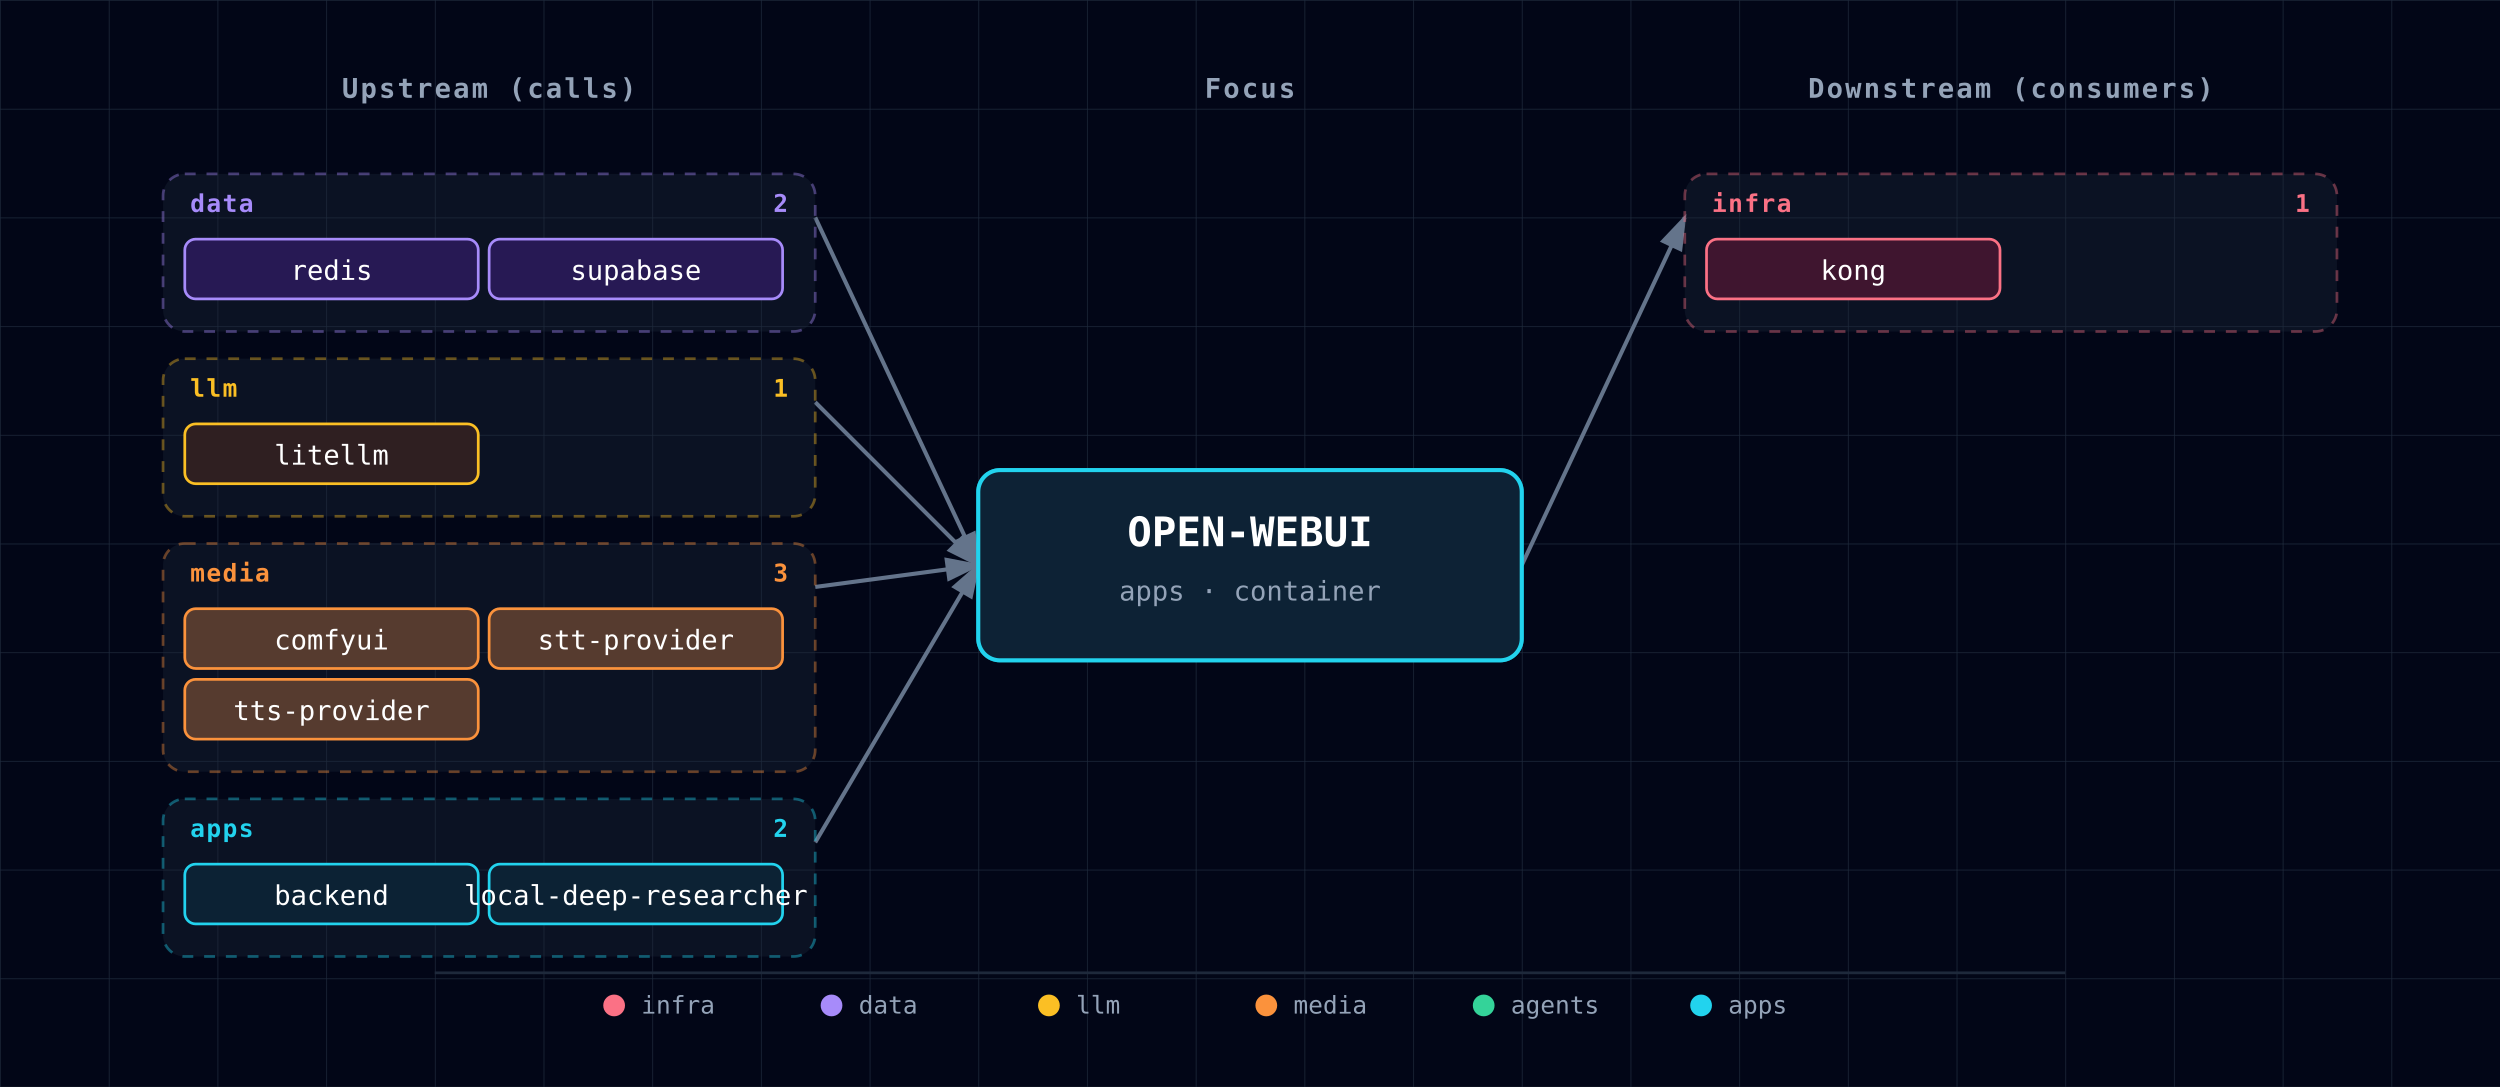
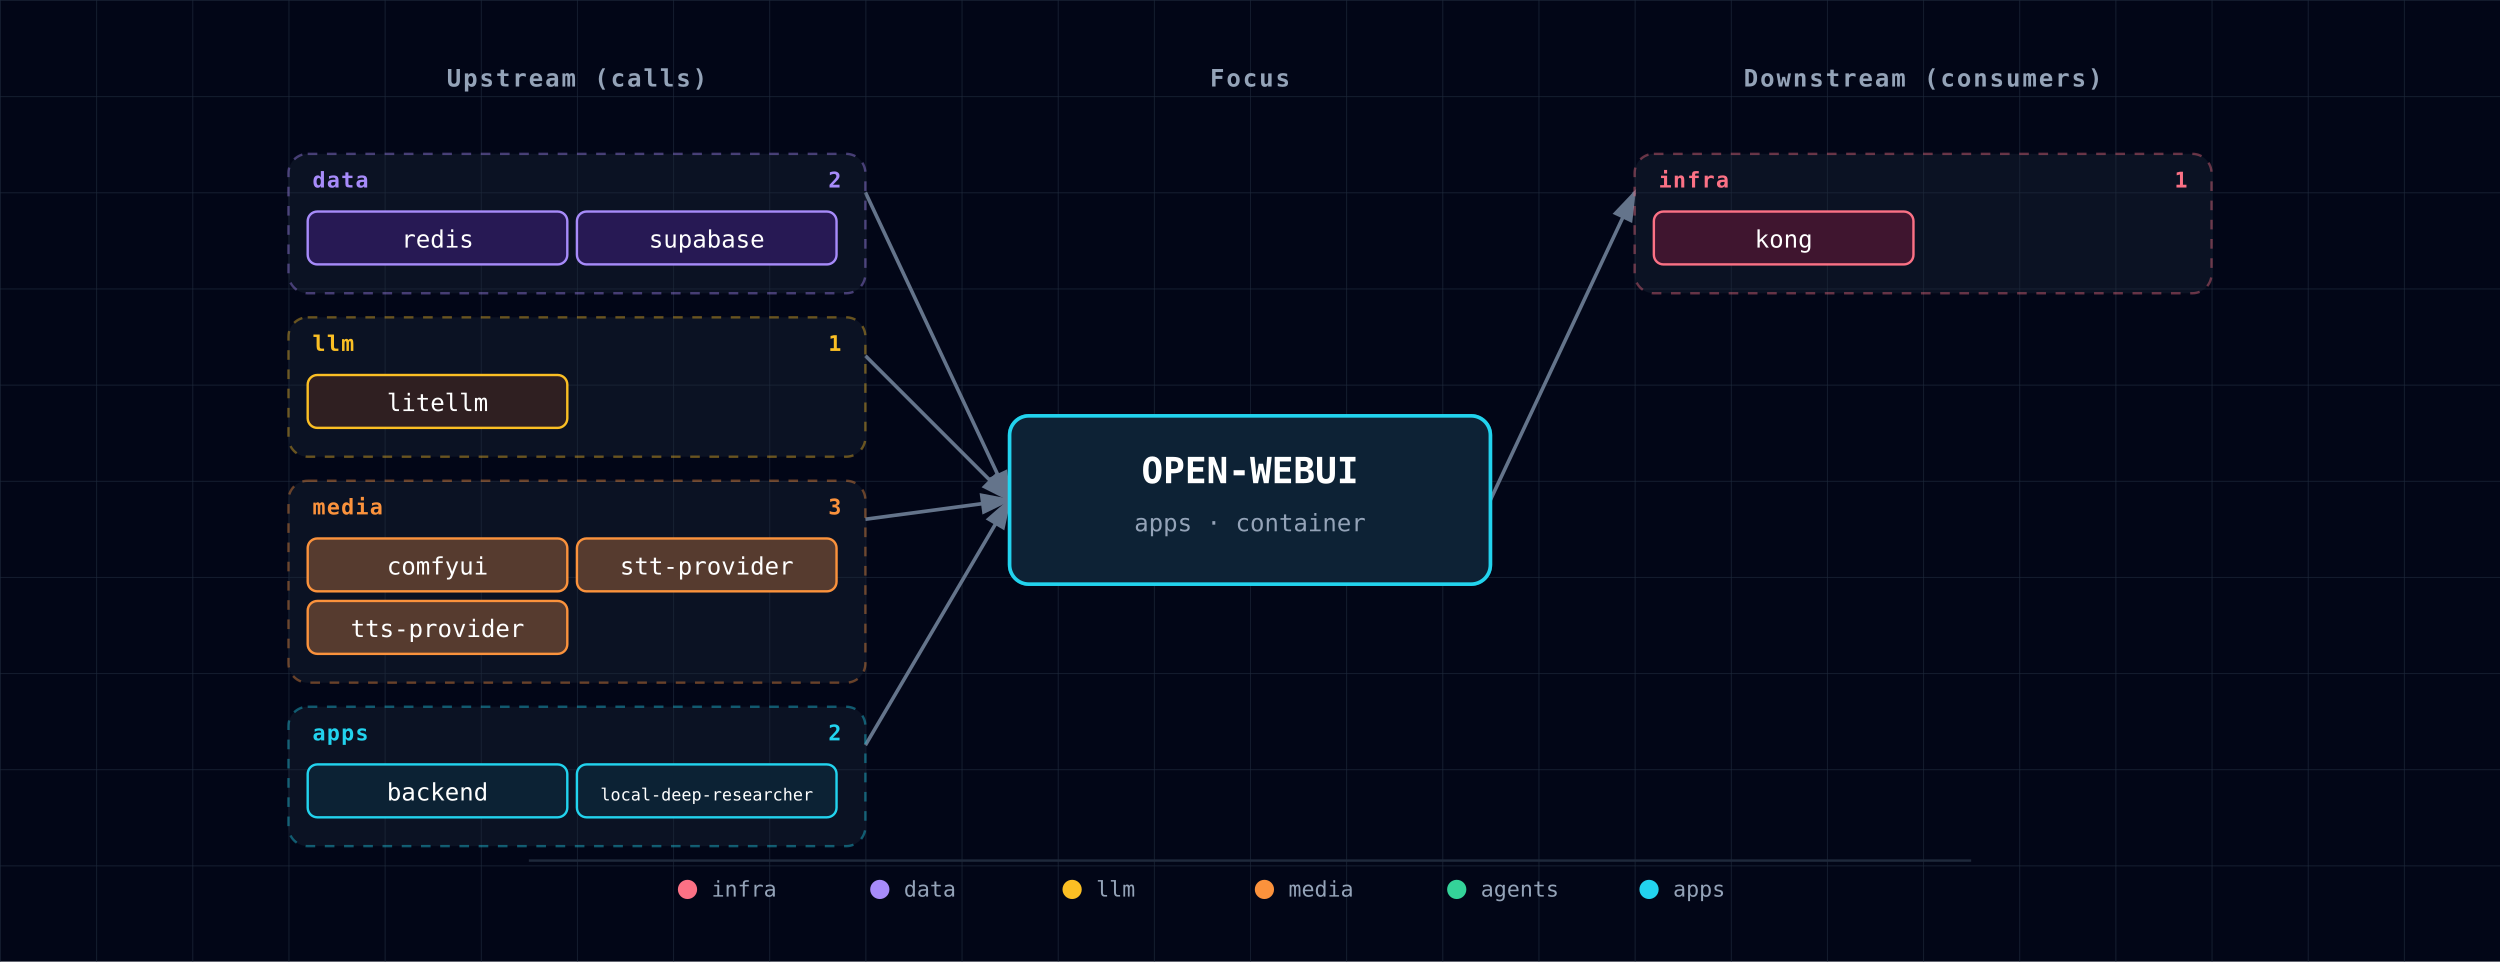
- <svg xmlns="http://www.w3.org/2000/svg" viewBox="0 0 920 400" font-family="'JetBrains Mono', 'Fira Code', Menlo, Consolas, monospace">
+ <svg xmlns="http://www.w3.org/2000/svg" viewBox="0 0 1040 400" font-family="'JetBrains Mono', 'Fira Code', Menlo, Consolas, monospace">
  <defs>
    <pattern id="grid" width="40" height="40" patternUnits="userSpaceOnUse">
      <path d="M 40 0 L 0 0 0 40" fill="none" stroke="#1e293b" stroke-width="0.5" />
    </pattern>
    <marker id="arrowhead" markerWidth="9" markerHeight="6" refX="8" refY="3" orient="auto">
      <polygon points="0 0, 9 3, 0 6" fill="#64748b" />
    </marker>
    <filter id="focus-glow" x="-50%" y="-50%" width="200%" height="200%">
      <feGaussianBlur in="SourceAlpha" stdDeviation="6" />
      <feFlood flood-color="#22d3ee" flood-opacity="0.6" />
      <feComposite in2="SourceAlpha" operator="in" />
      <feMerge>
        <feMergeNode />
        <feMergeNode in="SourceGraphic" />
      </feMerge>
    </filter>
  </defs>
-   <rect width="920" height="400" fill="#020617" />
-   <rect width="920" height="400" fill="url(#grid)" />
-   <text x="180" y="36" fill="#94a3b8" font-size="10" font-weight="600" text-anchor="middle" letter-spacing="0.08em">Upstream (calls)</text>
-   <text x="460" y="36" fill="#94a3b8" font-size="10" font-weight="600" text-anchor="middle" letter-spacing="0.08em">Focus</text>
-   <text x="740" y="36" fill="#94a3b8" font-size="10" font-weight="600" text-anchor="middle" letter-spacing="0.08em">Downstream (consumers)</text>
-   <line x1="300" y1="80" x2="360" y2="208" stroke="#64748b" stroke-width="1.5" marker-end="url(#arrowhead)" />
-   <line x1="300" y1="148" x2="360" y2="208" stroke="#64748b" stroke-width="1.5" marker-end="url(#arrowhead)" />
-   <line x1="300" y1="216" x2="360" y2="208" stroke="#64748b" stroke-width="1.5" marker-end="url(#arrowhead)" />
-   <line x1="300" y1="310" x2="360" y2="208" stroke="#64748b" stroke-width="1.5" marker-end="url(#arrowhead)" />
-   <line x1="560" y1="208" x2="620" y2="80" stroke="#64748b" stroke-width="1.5" marker-end="url(#arrowhead)" />
+   <rect width="1040" height="400" fill="#020617" />
+   <rect width="1040" height="400" fill="url(#grid)" />
+   <text x="240" y="36" fill="#94a3b8" font-size="10" font-weight="600" text-anchor="middle" letter-spacing="0.08em">Upstream (calls)</text>
+   <text x="520" y="36" fill="#94a3b8" font-size="10" font-weight="600" text-anchor="middle" letter-spacing="0.08em">Focus</text>
+   <text x="800" y="36" fill="#94a3b8" font-size="10" font-weight="600" text-anchor="middle" letter-spacing="0.08em">Downstream (consumers)</text>
+   <line x1="360" y1="80" x2="420" y2="208" stroke="#64748b" stroke-width="1.5" marker-end="url(#arrowhead)" />
+   <line x1="360" y1="148" x2="420" y2="208" stroke="#64748b" stroke-width="1.5" marker-end="url(#arrowhead)" />
+   <line x1="360" y1="216" x2="420" y2="208" stroke="#64748b" stroke-width="1.5" marker-end="url(#arrowhead)" />
+   <line x1="360" y1="310" x2="420" y2="208" stroke="#64748b" stroke-width="1.5" marker-end="url(#arrowhead)" />
+   <line x1="620" y1="208" x2="680" y2="80" stroke="#64748b" stroke-width="1.5" marker-end="url(#arrowhead)" />
  <g>
    <g class="cluster">
-       <rect x="60" y="64" width="240" height="58" rx="8" fill="rgba(30,41,59,0.35)" stroke="#a78bfa" stroke-width="1" stroke-dasharray="4,4" stroke-opacity="0.4" />
-       <text x="70" y="78" fill="#a78bfa" font-size="9" font-weight="700" text-anchor="start" style="letter-spacing:0.06em;text-transform:uppercase;">data</text>
-       <text x="290" y="78" fill="#a78bfa" font-size="9" font-weight="600" text-anchor="end">2</text>
+       <rect x="120" y="64" width="240" height="58" rx="8" fill="rgba(30,41,59,0.35)" stroke="#a78bfa" stroke-width="1" stroke-dasharray="4,4" stroke-opacity="0.4" />
+       <text x="130" y="78" fill="#a78bfa" font-size="9" font-weight="700" text-anchor="start" style="letter-spacing:0.06em;text-transform:uppercase;">data</text>
+       <text x="350" y="78" fill="#a78bfa" font-size="9" font-weight="600" text-anchor="end">2</text>
    </g>
    <g>
-       <rect x="68" y="88" width="108" height="22" rx="4" fill="#0f172a" />
-       <rect x="68" y="88" width="108" height="22" rx="4" fill="rgba(76, 29, 149, 0.4)" stroke="#a78bfa" stroke-width="1" />
-       <text x="122" y="103" fill="white" font-size="10" text-anchor="middle">redis</text>
+       <rect x="128" y="88" width="108" height="22" rx="4" fill="#0f172a" />
+       <rect x="128" y="88" width="108" height="22" rx="4" fill="rgba(76, 29, 149, 0.4)" stroke="#a78bfa" stroke-width="1" />
+       <text x="182" y="103" fill="white" font-size="10" text-anchor="middle">redis</text>
    </g>
    <g>
-       <rect x="180" y="88" width="108" height="22" rx="4" fill="#0f172a" />
-       <rect x="180" y="88" width="108" height="22" rx="4" fill="rgba(76, 29, 149, 0.4)" stroke="#a78bfa" stroke-width="1" />
-       <text x="234" y="103" fill="white" font-size="10" text-anchor="middle">supabase</text>
+       <rect x="240" y="88" width="108" height="22" rx="4" fill="#0f172a" />
+       <rect x="240" y="88" width="108" height="22" rx="4" fill="rgba(76, 29, 149, 0.4)" stroke="#a78bfa" stroke-width="1" />
+       <text x="294" y="103" fill="white" font-size="10" text-anchor="middle">supabase</text>
    </g>
    <g class="cluster">
-       <rect x="60" y="132" width="240" height="58" rx="8" fill="rgba(30,41,59,0.35)" stroke="#fbbf24" stroke-width="1" stroke-dasharray="4,4" stroke-opacity="0.4" />
-       <text x="70" y="146" fill="#fbbf24" font-size="9" font-weight="700" text-anchor="start" style="letter-spacing:0.06em;text-transform:uppercase;">llm</text>
-       <text x="290" y="146" fill="#fbbf24" font-size="9" font-weight="600" text-anchor="end">1</text>
+       <rect x="120" y="132" width="240" height="58" rx="8" fill="rgba(30,41,59,0.35)" stroke="#fbbf24" stroke-width="1" stroke-dasharray="4,4" stroke-opacity="0.4" />
+       <text x="130" y="146" fill="#fbbf24" font-size="9" font-weight="700" text-anchor="start" style="letter-spacing:0.06em;text-transform:uppercase;">llm</text>
+       <text x="350" y="146" fill="#fbbf24" font-size="9" font-weight="600" text-anchor="end">1</text>
    </g>
    <g>
-       <rect x="68" y="156" width="108" height="22" rx="4" fill="#0f172a" />
-       <rect x="68" y="156" width="108" height="22" rx="4" fill="rgba(120, 53, 15, 0.3)" stroke="#fbbf24" stroke-width="1" />
-       <text x="122" y="171" fill="white" font-size="10" text-anchor="middle">litellm</text>
+       <rect x="128" y="156" width="108" height="22" rx="4" fill="#0f172a" />
+       <rect x="128" y="156" width="108" height="22" rx="4" fill="rgba(120, 53, 15, 0.3)" stroke="#fbbf24" stroke-width="1" />
+       <text x="182" y="171" fill="white" font-size="10" text-anchor="middle">litellm</text>
    </g>
    <g class="cluster">
-       <rect x="60" y="200" width="240" height="84" rx="8" fill="rgba(30,41,59,0.35)" stroke="#fb923c" stroke-width="1" stroke-dasharray="4,4" stroke-opacity="0.4" />
-       <text x="70" y="214" fill="#fb923c" font-size="9" font-weight="700" text-anchor="start" style="letter-spacing:0.06em;text-transform:uppercase;">media</text>
-       <text x="290" y="214" fill="#fb923c" font-size="9" font-weight="600" text-anchor="end">3</text>
+       <rect x="120" y="200" width="240" height="84" rx="8" fill="rgba(30,41,59,0.35)" stroke="#fb923c" stroke-width="1" stroke-dasharray="4,4" stroke-opacity="0.4" />
+       <text x="130" y="214" fill="#fb923c" font-size="9" font-weight="700" text-anchor="start" style="letter-spacing:0.06em;text-transform:uppercase;">media</text>
+       <text x="350" y="214" fill="#fb923c" font-size="9" font-weight="600" text-anchor="end">3</text>
    </g>
    <g>
-       <rect x="68" y="224" width="108" height="22" rx="4" fill="#0f172a" />
-       <rect x="68" y="224" width="108" height="22" rx="4" fill="rgba(251, 146, 60, 0.3)" stroke="#fb923c" stroke-width="1" />
-       <text x="122" y="239" fill="white" font-size="10" text-anchor="middle">comfyui</text>
+       <rect x="128" y="224" width="108" height="22" rx="4" fill="#0f172a" />
+       <rect x="128" y="224" width="108" height="22" rx="4" fill="rgba(251, 146, 60, 0.3)" stroke="#fb923c" stroke-width="1" />
+       <text x="182" y="239" fill="white" font-size="10" text-anchor="middle">comfyui</text>
    </g>
    <g>
-       <rect x="180" y="224" width="108" height="22" rx="4" fill="#0f172a" />
-       <rect x="180" y="224" width="108" height="22" rx="4" fill="rgba(251, 146, 60, 0.3)" stroke="#fb923c" stroke-width="1" />
-       <text x="234" y="239" fill="white" font-size="10" text-anchor="middle">stt-provider</text>
+       <rect x="240" y="224" width="108" height="22" rx="4" fill="#0f172a" />
+       <rect x="240" y="224" width="108" height="22" rx="4" fill="rgba(251, 146, 60, 0.3)" stroke="#fb923c" stroke-width="1" />
+       <text x="294" y="239" fill="white" font-size="10" text-anchor="middle">stt-provider</text>
    </g>
    <g>
-       <rect x="68" y="250" width="108" height="22" rx="4" fill="#0f172a" />
-       <rect x="68" y="250" width="108" height="22" rx="4" fill="rgba(251, 146, 60, 0.3)" stroke="#fb923c" stroke-width="1" />
-       <text x="122" y="265" fill="white" font-size="10" text-anchor="middle">tts-provider</text>
+       <rect x="128" y="250" width="108" height="22" rx="4" fill="#0f172a" />
+       <rect x="128" y="250" width="108" height="22" rx="4" fill="rgba(251, 146, 60, 0.3)" stroke="#fb923c" stroke-width="1" />
+       <text x="182" y="265" fill="white" font-size="10" text-anchor="middle">tts-provider</text>
    </g>
    <g class="cluster">
-       <rect x="60" y="294" width="240" height="58" rx="8" fill="rgba(30,41,59,0.35)" stroke="#22d3ee" stroke-width="1" stroke-dasharray="4,4" stroke-opacity="0.4" />
-       <text x="70" y="308" fill="#22d3ee" font-size="9" font-weight="700" text-anchor="start" style="letter-spacing:0.06em;text-transform:uppercase;">apps</text>
-       <text x="290" y="308" fill="#22d3ee" font-size="9" font-weight="600" text-anchor="end">2</text>
+       <rect x="120" y="294" width="240" height="58" rx="8" fill="rgba(30,41,59,0.35)" stroke="#22d3ee" stroke-width="1" stroke-dasharray="4,4" stroke-opacity="0.4" />
+       <text x="130" y="308" fill="#22d3ee" font-size="9" font-weight="700" text-anchor="start" style="letter-spacing:0.06em;text-transform:uppercase;">apps</text>
+       <text x="350" y="308" fill="#22d3ee" font-size="9" font-weight="600" text-anchor="end">2</text>
    </g>
    <g>
-       <rect x="68" y="318" width="108" height="22" rx="4" fill="#0f172a" />
-       <rect x="68" y="318" width="108" height="22" rx="4" fill="rgba(8, 51, 68, 0.4)" stroke="#22d3ee" stroke-width="1" />
-       <text x="122" y="333" fill="white" font-size="10" text-anchor="middle">backend</text>
+       <rect x="128" y="318" width="108" height="22" rx="4" fill="#0f172a" />
+       <rect x="128" y="318" width="108" height="22" rx="4" fill="rgba(8, 51, 68, 0.4)" stroke="#22d3ee" stroke-width="1" />
+       <text x="182" y="333" fill="white" font-size="10" text-anchor="middle">backend</text>
    </g>
    <g>
-       <rect x="180" y="318" width="108" height="22" rx="4" fill="#0f172a" />
-       <rect x="180" y="318" width="108" height="22" rx="4" fill="rgba(8, 51, 68, 0.4)" stroke="#22d3ee" stroke-width="1" />
-       <text x="234" y="333" fill="white" font-size="10" text-anchor="middle">local-deep-researcher</text>
+       <rect x="240" y="318" width="108" height="22" rx="4" fill="#0f172a" />
+       <rect x="240" y="318" width="108" height="22" rx="4" fill="rgba(8, 51, 68, 0.4)" stroke="#22d3ee" stroke-width="1" />
+       <text x="294" y="333" fill="white" font-size="7" text-anchor="middle">local-deep-researcher</text>
    </g>
  </g>
  <g>
    <g class="cluster">
-       <rect x="620" y="64" width="240" height="58" rx="8" fill="rgba(30,41,59,0.35)" stroke="#fb7185" stroke-width="1" stroke-dasharray="4,4" stroke-opacity="0.4" />
-       <text x="630" y="78" fill="#fb7185" font-size="9" font-weight="700" text-anchor="start" style="letter-spacing:0.06em;text-transform:uppercase;">infra</text>
-       <text x="850" y="78" fill="#fb7185" font-size="9" font-weight="600" text-anchor="end">1</text>
+       <rect x="680" y="64" width="240" height="58" rx="8" fill="rgba(30,41,59,0.35)" stroke="#fb7185" stroke-width="1" stroke-dasharray="4,4" stroke-opacity="0.4" />
+       <text x="690" y="78" fill="#fb7185" font-size="9" font-weight="700" text-anchor="start" style="letter-spacing:0.06em;text-transform:uppercase;">infra</text>
+       <text x="910" y="78" fill="#fb7185" font-size="9" font-weight="600" text-anchor="end">1</text>
    </g>
    <g>
-       <rect x="628" y="88" width="108" height="22" rx="4" fill="#0f172a" />
-       <rect x="628" y="88" width="108" height="22" rx="4" fill="rgba(136, 19, 55, 0.4)" stroke="#fb7185" stroke-width="1" />
-       <text x="682" y="103" fill="white" font-size="10" text-anchor="middle">kong</text>
+       <rect x="688" y="88" width="108" height="22" rx="4" fill="#0f172a" />
+       <rect x="688" y="88" width="108" height="22" rx="4" fill="rgba(136, 19, 55, 0.4)" stroke="#fb7185" stroke-width="1" />
+       <text x="742" y="103" fill="white" font-size="10" text-anchor="middle">kong</text>
    </g>
  </g>
  <g class="focus" filter="url(#focus-glow)">
-     <rect x="360" y="173" width="200" height="70" rx="8" fill="#0f172a" />
-     <rect x="360" y="173" width="200" height="70" rx="8" fill="rgba(8, 51, 68, 0.4)" stroke="#22d3ee" stroke-width="1.5" />
-     <text x="460" y="201" fill="white" font-size="15" font-weight="700" text-anchor="middle">OPEN-WEBUI</text>
-     <text x="460" y="221" fill="#94a3b8" font-size="10" text-anchor="middle">apps · container</text>
+     <rect x="420" y="173" width="200" height="70" rx="8" fill="#0f172a" />
+     <rect x="420" y="173" width="200" height="70" rx="8" fill="rgba(8, 51, 68, 0.4)" stroke="#22d3ee" stroke-width="1.5" />
+     <text x="520" y="201" fill="white" font-size="15" font-weight="700" text-anchor="middle">OPEN-WEBUI</text>
+     <text x="520" y="221" fill="#94a3b8" font-size="10" text-anchor="middle">apps · container</text>
  </g>
  <g class="legend">
-     <line x1="160" y1="358" x2="760" y2="358" stroke="#1e293b" stroke-width="1" />
-     <circle cx="226" cy="370" r="4" fill="#fb7185" />
-     <text x="236" y="373" fill="#94a3b8" font-size="9" font-weight="400" text-anchor="start">infra</text>
-     <circle cx="306" cy="370" r="4" fill="#a78bfa" />
-     <text x="316" y="373" fill="#94a3b8" font-size="9" font-weight="400" text-anchor="start">data</text>
-     <circle cx="386" cy="370" r="4" fill="#fbbf24" />
-     <text x="396" y="373" fill="#94a3b8" font-size="9" font-weight="400" text-anchor="start">llm</text>
-     <circle cx="466" cy="370" r="4" fill="#fb923c" />
-     <text x="476" y="373" fill="#94a3b8" font-size="9" font-weight="400" text-anchor="start">media</text>
-     <circle cx="546" cy="370" r="4" fill="#34d399" />
-     <text x="556" y="373" fill="#94a3b8" font-size="9" font-weight="400" text-anchor="start">agents</text>
-     <circle cx="626" cy="370" r="4" fill="#22d3ee" />
-     <text x="636" y="373" fill="#94a3b8" font-size="9" font-weight="400" text-anchor="start">apps</text>
+     <line x1="220" y1="358" x2="820" y2="358" stroke="#1e293b" stroke-width="1" />
+     <circle cx="286" cy="370" r="4" fill="#fb7185" />
+     <text x="296" y="373" fill="#94a3b8" font-size="9" font-weight="400" text-anchor="start">infra</text>
+     <circle cx="366" cy="370" r="4" fill="#a78bfa" />
+     <text x="376" y="373" fill="#94a3b8" font-size="9" font-weight="400" text-anchor="start">data</text>
+     <circle cx="446" cy="370" r="4" fill="#fbbf24" />
+     <text x="456" y="373" fill="#94a3b8" font-size="9" font-weight="400" text-anchor="start">llm</text>
+     <circle cx="526" cy="370" r="4" fill="#fb923c" />
+     <text x="536" y="373" fill="#94a3b8" font-size="9" font-weight="400" text-anchor="start">media</text>
+     <circle cx="606" cy="370" r="4" fill="#34d399" />
+     <text x="616" y="373" fill="#94a3b8" font-size="9" font-weight="400" text-anchor="start">agents</text>
+     <circle cx="686" cy="370" r="4" fill="#22d3ee" />
+     <text x="696" y="373" fill="#94a3b8" font-size="9" font-weight="400" text-anchor="start">apps</text>
  </g>
</svg>
